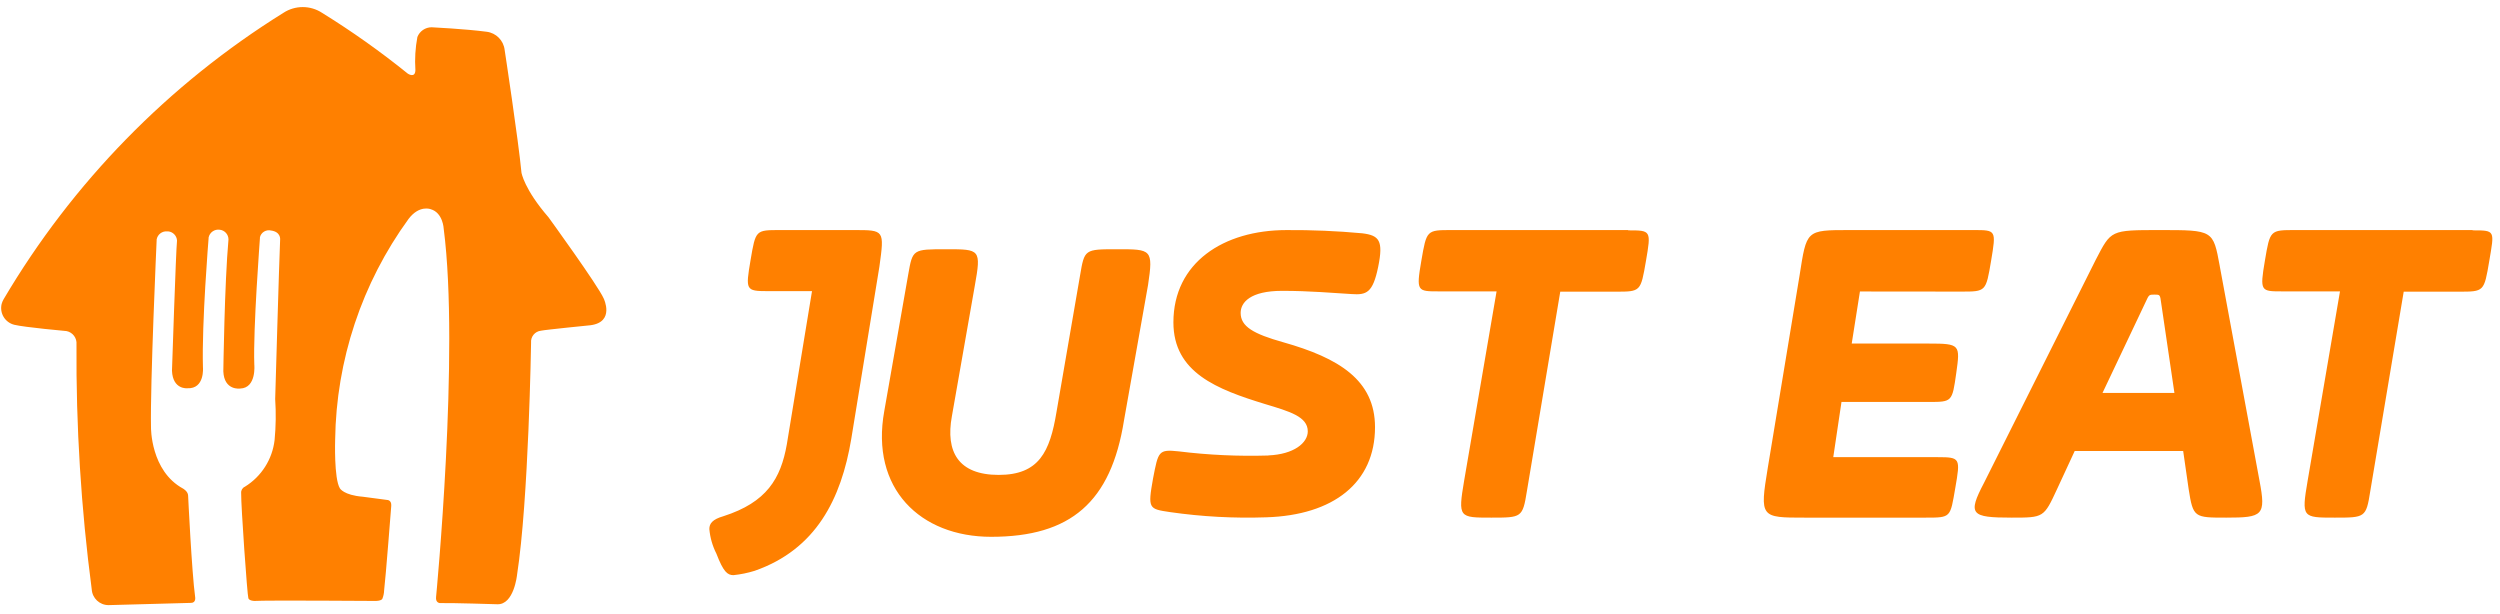
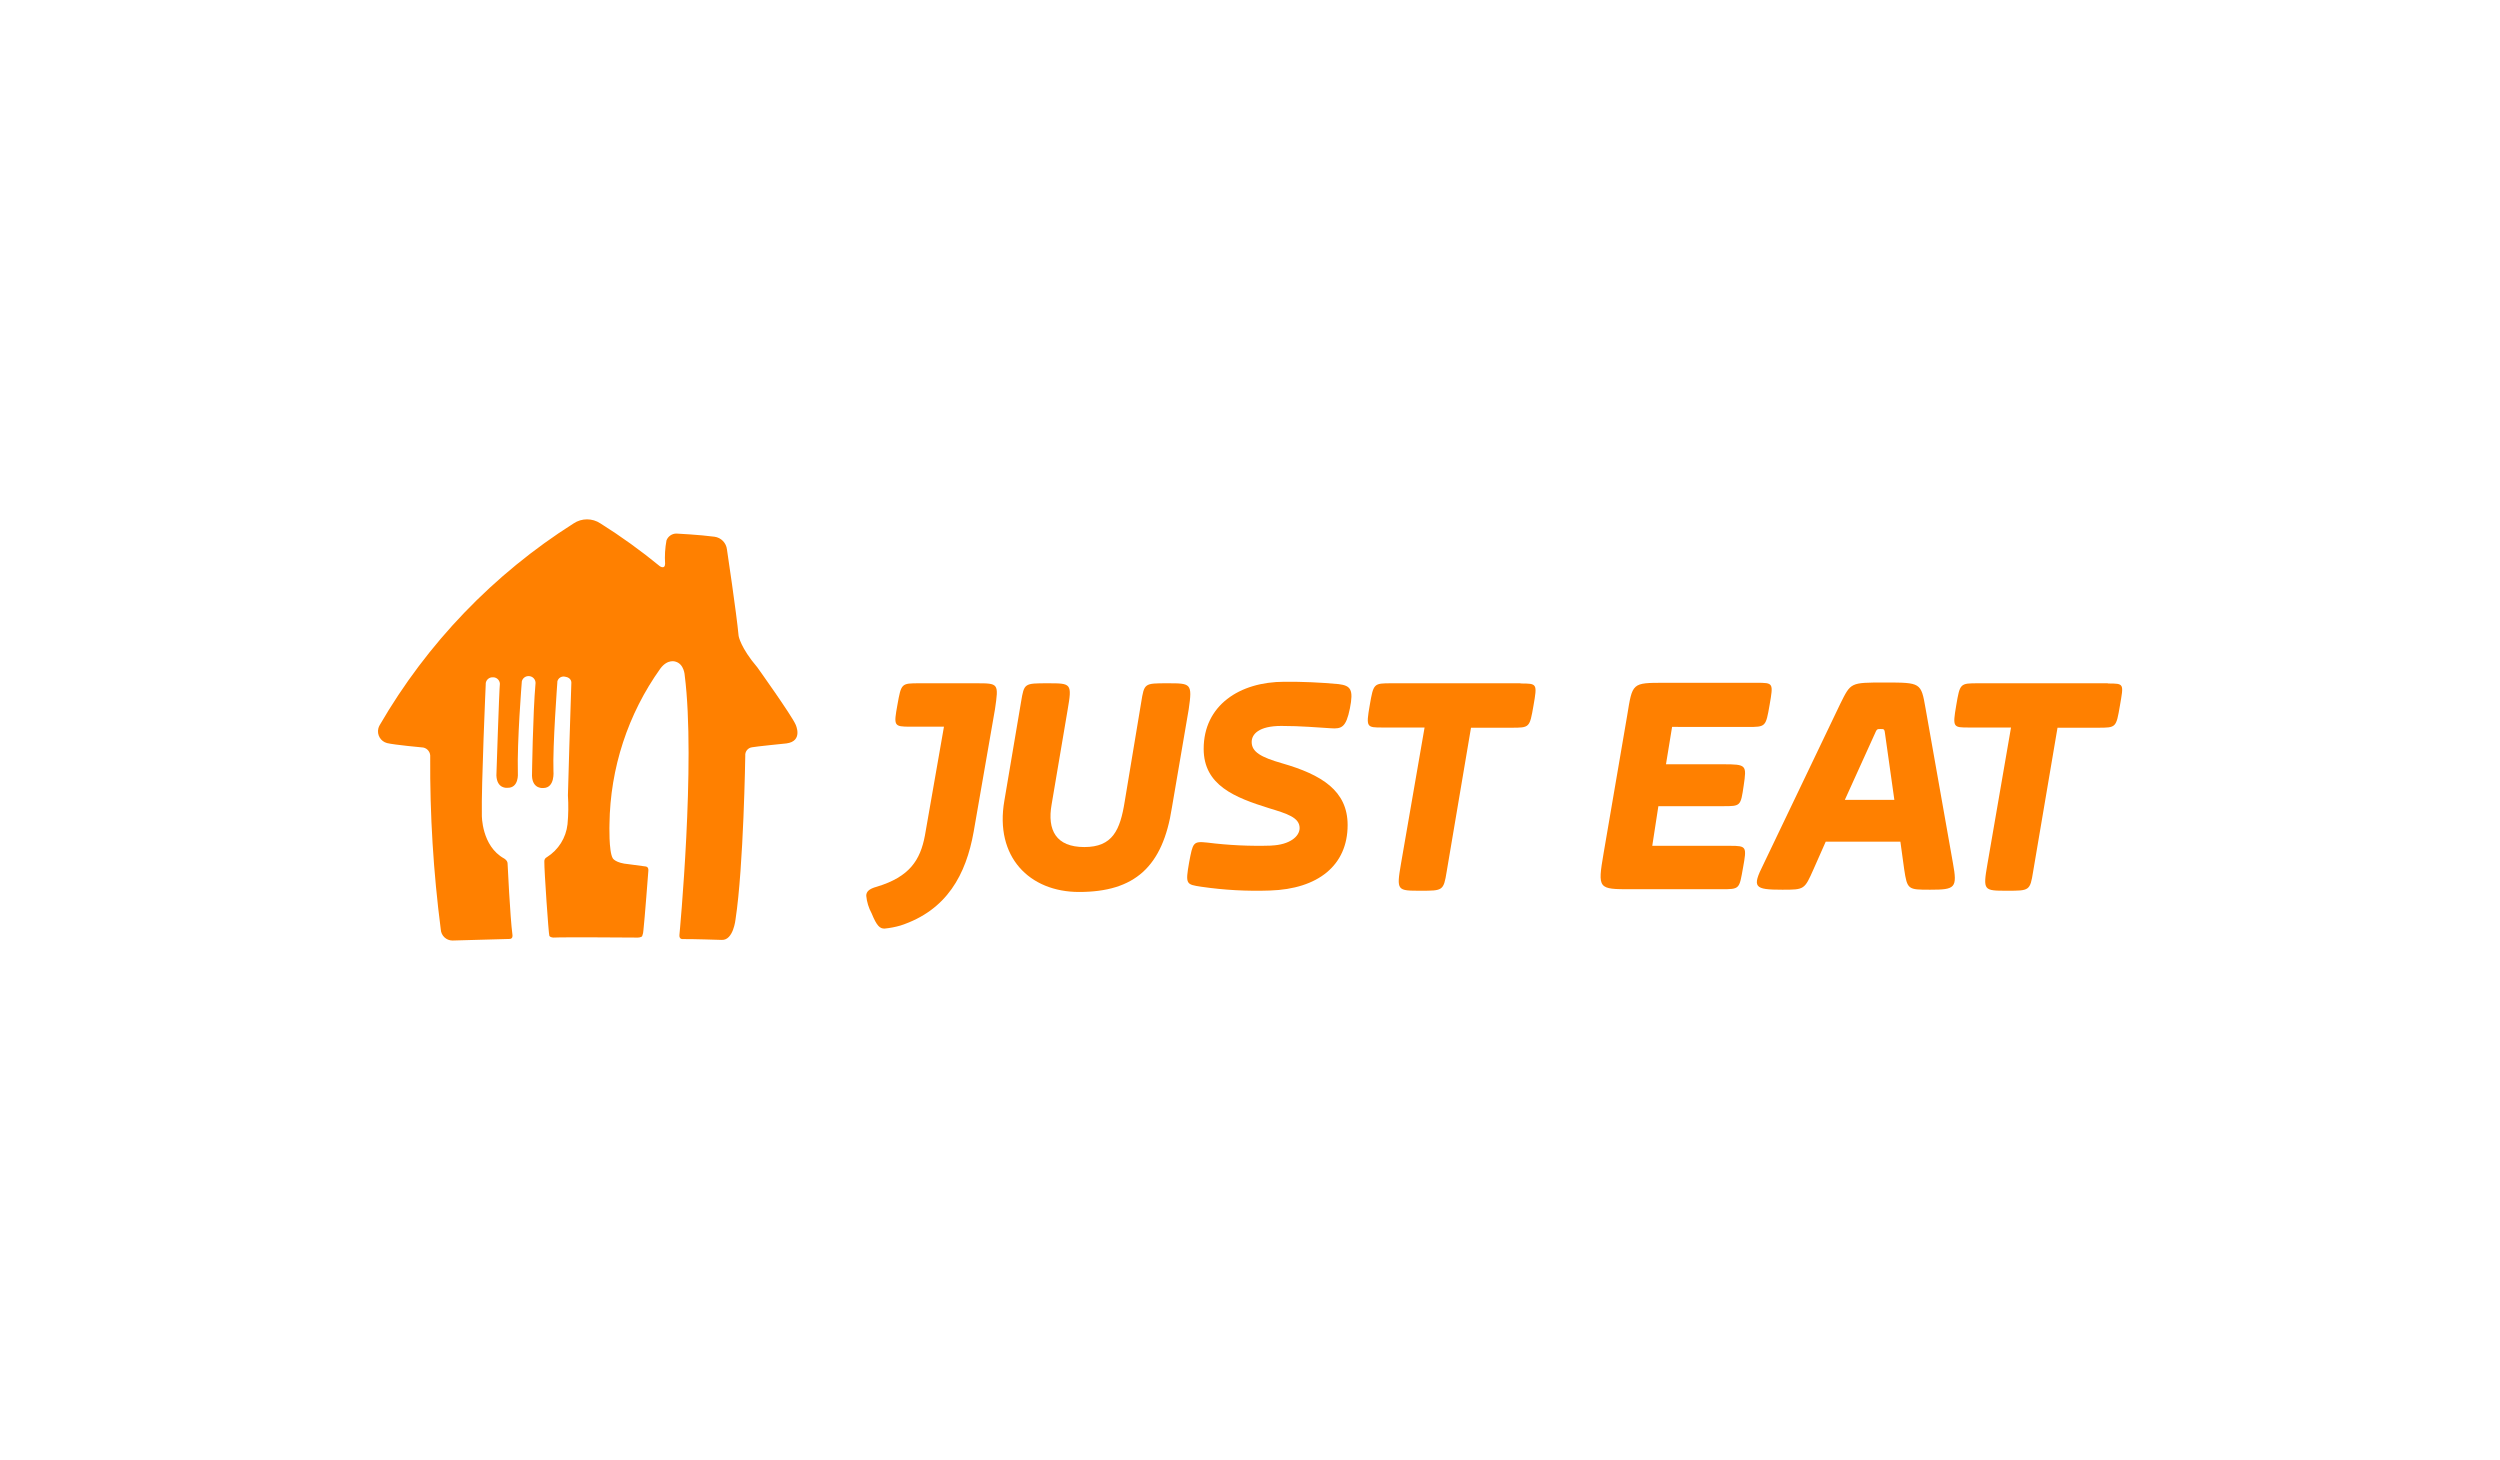
- <svg xmlns="http://www.w3.org/2000/svg" viewBox="0 0 163 40">
-   <path d="M18.477.838a2.302 2.302 0 012.523 0A54.694 54.694 0 0126.587 4.8s.484.33.497-.229a8.578 8.578 0 01.129-2.158 1 1 0 01.929-.635s2.193.108 3.587.292a1.349 1.349 0 011.174 1.187s.897 5.88 1.097 8c0 0 .174 1.08 1.761 2.908 0 0 3.226 4.445 3.6 5.295 0 0 .749 1.537-.864 1.746 0 0-2.942.292-3.226.356a.726.726 0 00-.645.787s-.155 10.229-.916 15.143c0 0-.2 1.95-1.29 1.905 0 0-3.026-.095-3.73-.076 0 0-.303 0-.258-.4 0 0 1.542-15.95.497-24.013 0 0-.045-1.041-.852-1.27 0 0-.735-.292-1.438.635a25.029 25.029 0 00-4.787 14.394s-.084 2.54.31 3.174c0 0 .244.445 1.496.546l1.587.21s.29 0 .265.38c0 0-.362 4.68-.465 5.512-.006.19-.045.376-.116.552 0 0-.058.159-.555.14 0 0-6.993-.05-7.78 0 0 0-.33 0-.4-.171-.071-.172-.484-6.039-.471-6.87a.413.413 0 01.245-.407 4.131 4.131 0 001.935-3.04c.085-.89.098-1.783.039-2.674 0 0 .258-8.971.323-10.413 0 0 .051-.489-.594-.577a.611.611 0 00-.454.071.593.593 0 00-.269.367v.05c0 .051-.451 5.918-.367 8.254 0 0 .154 1.53-.923 1.562 0 0-1.045.153-1.097-1.123 0 0 .078-5.753.336-8.597a.638.638 0 00-.574-.635.644.644 0 00-.723.514.14.14 0 000 .05s-.452 5.506-.368 8.414c0 0 .13 1.41-1.013 1.358 0 0-.954.108-1.006-1.143 0 0 .258-7.879.329-8.488a.64.64 0 00-.574-.597h-.065a.643.643 0 00-.69.527.182.182 0 000 .057s-.426 9.422-.368 12.19c0 0-.039 2.845 2.097 4 0 0 .316.178.323.451 0 0 .238 4.997.458 6.61 0 0 .077.387-.271.387l-5.375.146a1.095 1.095 0 01-1.096-1.029 116.487 116.487 0 01-.994-15.968.814.814 0 00-.645-.87s-2.748-.247-3.413-.412a1.124 1.124 0 01-.82-1.365c.029-.102.07-.2.123-.293A54.8 54.8 0 0118.477.838zM55.697 15H50.84c-1.572 0-1.572 0-1.903 1.956-.33 1.956-.325 2.026 1.117 2.026h2.889L51.3 28.977c-.395 2.233-1.311 3.774-4.135 4.68-.721.207-.916.484-.916.836.05.563.207 1.108.46 1.604.456 1.19.722 1.403 1.112 1.403.468-.048.93-.143 1.382-.283 4-1.396 5.642-4.68 6.298-8.592l1.837-11.247C57.664 15 57.664 15 55.697 15m17.141 1.25c-2.13 0-2.13 0-2.419 1.713l-1.535 8.897c-.429 2.6-1.139 4.104-3.768 4.104-2.63 0-3.48-1.503-3.052-3.832l1.49-8.485c.43-2.397.352-2.397-1.848-2.397-2.201 0-2.201 0-2.49 1.645l-1.56 8.898C56.735 31.858 60.004 35 64.623 35c5.182 0 7.812-2.255 8.662-7.591l1.568-8.83c.352-2.329.211-2.329-1.99-2.329m9.83 13.443c1.673-.068 2.574-.818 2.574-1.569 0-.96-1.183-1.298-2.78-1.778-3.132-.96-5.981-2.049-5.981-5.328 0-3.894 3.269-6.017 7.371-6.017 1.65-.011 3.299.058 4.941.21 1.109.135 1.39.473 1.04 2.184-.35 1.71-.764 1.845-1.735 1.778-1.183-.068-2.718-.21-4.521-.21-2.086 0-2.712.757-2.712 1.44 0 .886.833 1.366 2.78 1.913 3.614 1.022 5.981 2.461 5.981 5.537 0 3.624-2.711 5.74-7.095 5.876a35.454 35.454 0 01-6.263-.339c-1.397-.209-1.466-.209-1.115-2.19.345-1.772.345-1.913 1.666-1.772 1.938.24 3.891.33 5.843.271M106.156 15h-11.51c-1.631 0-1.631 0-1.975 2.002-.343 2.002-.27 1.996 1.16 1.996h3.746l-2.116 12.347c-.404 2.405-.337 2.405 1.773 2.405 1.974 0 2.042 0 2.318-1.717l2.177-13.016h3.611c1.632 0 1.632 0 1.975-1.996.343-1.996.337-2.002-1.159-2.002m21.726 3.993c1.6 0 1.6 0 1.937-2.006.336-2.006.33-2.006-1.137-2.006H120.6c-2.874 0-2.802 0-3.271 2.978l-2.069 12.52c-.535 3.252-.469 3.252 2.405 3.252h7.884c1.672 0 1.6 0 1.936-1.937.337-1.938.331-2.006-1.136-2.006h-6.82l.536-3.6h5.677c1.539 0 1.539 0 1.804-1.87.264-1.868.264-1.937-1.804-1.937h-5.01l.536-3.395 6.614.007zm9.201 6.608l2.812-5.928c.221-.484.221-.484.578-.484.358 0 .364 0 .436.552l.863 5.86h-4.689zm7.645-8.274C144.298 15 144.298 15 140.83 15c-3.248 0-3.176 0-4.183 1.93l-7.287 14.548c-1.085 2.067-.864 2.272 1.799 2.272 2.098 0 2.098 0 2.962-1.862l1.15-2.483h7.072l.357 2.483c.292 1.862.364 1.862 2.455 1.862 2.384 0 2.598-.137 2.163-2.414l-2.591-13.99zM161.214 15h-11.57c-1.637 0-1.637 0-1.974 2.002-.337 2.002-.276 1.996 1.152 1.996h3.745l-2.109 12.347c-.41 2.405-.343 2.405 1.771 2.405 1.974 0 2.041 0 2.311-1.717l2.182-13.016h3.603c1.637 0 1.637 0 1.974-1.996.337-1.996.41-2.002-1.085-2.002" fill="#FF8000" />
+ <svg xmlns="http://www.w3.org/2000/svg" viewBox="0 0 364.53 212.86">
+   <g fill="#ff8000">
+     <path d="m83.64 76.32a3.52 3.52 0 0 1 3.91 0 84.49 84.49 0 0 1 8.66 6.24s.75.52.77-.36a13.77 13.77 0 0 1 .2-3.4 1.55 1.55 0 0 1 1.44-1s3.4.17 5.56.46a2.11 2.11 0 0 1 1.82 1.87s1.39 9.26 1.7 12.6c0 0 .27 1.7 2.73 4.58 0 0 5 7 5.58 8.34 0 0 1.16 2.42-1.34 2.75 0 0-4.56.46-5 .56a1.14 1.14 0 0 0 -1 1.24s-.24 16.11-1.42 23.85c0 0-.31 3.07-2 3 0 0-4.69-.15-5.78-.12 0 0-.47 0-.4-.63 0 0 2.39-25.12.77-37.82 0 0-.07-1.64-1.32-2 0 0-1.14-.46-2.23 1a39.85 39.85 0 0 0 -7.42 22.67s-.13 4 .48 5c0 0 .38.7 2.32.86l2.46.33s.45 0 .41.6c0 0-.56 7.37-.72 8.68a2.6 2.6 0 0 1 -.18.87s-.09.25-.86.22c0 0-10.84-.08-12.06 0 0 0-.51 0-.62-.27s-.75-9.51-.73-10.82a.65.65 0 0 1 .38-.64 6.52 6.52 0 0 0 3-4.79 26.5 26.5 0 0 0 .06-4.21s.4-14.13.5-16.4c0 0 .08-.77-.92-.91a.93.93 0 0 0 -1.12.69s0 0 0 .08-.7 9.32-.57 13c0 0 .24 2.41-1.43 2.46 0 0-1.62.24-1.7-1.77 0 0 .12-9.06.52-13.54a1 1 0 0 0 -.89-1 1 1 0 0 0 -1.12.81.22.22 0 0 0 0 .08s-.7 8.67-.57 13.25c0 0 .2 2.22-1.57 2.14 0 0-1.48.17-1.56-1.8 0 0 .4-12.41.51-13.37a1 1 0 0 0 -.89-.94h-.1a1 1 0 0 0 -1.07.83.28.28 0 0 0 0 .09s-.66 14.84-.57 19.2c0 0-.06 4.48 3.25 6.3 0 0 .49.28.5.71 0 0 .37 7.87.71 10.41 0 0 .12.61-.42.61l-8.33.23a1.71 1.71 0 0 1 -1.7-1.62 186.47 186.47 0 0 1 -1.54-25.15 1.28 1.28 0 0 0 -1-1.37s-4.26-.39-5.29-.65a1.77 1.77 0 0 1 -1.27-2.15 2 2 0 0 1 .19-.46 85.67 85.67 0 0 1 28.28-29.42z" />
+     <path d="m142.3 99.63h-8.22c-2.66 0-2.66 0-3.22 3.11s-.55 3.22 1.89 3.22h4.89l-2.78 15.89c-.67 3.55-2.22 6-7 7.44-1.22.33-1.55.77-1.55 1.33a6.65 6.65 0 0 0 .78 2.55c.77 1.89 1.22 2.23 1.88 2.23a12.63 12.63 0 0 0 2.34-.45c6.77-2.22 9.55-7.44 10.66-13.66l3.11-17.88c.55-3.78.55-3.78-2.78-3.78" />
+     <path d="m170.18 99.63c-3.33 0-3.33 0-3.78 2.78l-2.4 14.44c-.67 4.22-1.78 6.66-5.89 6.66s-5.44-2.44-4.77-6.22l2.33-13.77c.67-3.89.55-3.89-2.89-3.89s-3.44 0-3.89 2.67l-2.44 14.44c-1.44 8.22 3.67 13.32 10.89 13.32 8.1 0 12.21-3.66 13.54-12.32l2.45-14.33c.55-3.78.33-3.78-3.11-3.78" />
+     <path d="m185.39 123.29c2.67-.11 4.11-1.33 4.11-2.55 0-1.56-1.89-2.11-4.44-2.89-5-1.56-9.55-3.33-9.55-8.66 0-6.33 5.22-9.78 11.77-9.78a78.56 78.56 0 0 1 7.89.34c1.77.22 2.22.77 1.66 3.55s-1.22 3-2.77 2.89c-1.89-.11-4.34-.34-7.22-.34-3.33 0-4.33 1.23-4.33 2.34 0 1.44 1.33 2.22 4.44 3.11 5.77 1.66 9.55 4 9.55 9 0 5.89-4.33 9.33-11.33 9.55a55.67 55.67 0 0 1 -10-.55c-2.23-.34-2.34-.34-1.78-3.56.55-2.88.55-3.11 2.66-2.88a59.69 59.69 0 0 0 9.33.44" />
+     <path d="m221.71 99.63h-18.77c-2.66 0-2.66 0-3.22 3.23s-.44 3.22 1.89 3.22h6.11l-3.45 19.92c-.66 3.88-.55 3.88 2.89 3.88 3.22 0 3.33 0 3.78-2.77l3.55-21h5.89c2.66 0 2.66 0 3.22-3.22s.55-3.23-1.89-3.23" />
+     <path d="m254.81 106c2.66 0 2.66 0 3.22-3.22s.55-3.22-1.89-3.22h-13.44c-4.78 0-4.66 0-5.44 4.78l-3.44 20.1c-.89 5.22-.78 5.22 4 5.22h13.11c2.78 0 2.66 0 3.22-3.11s.55-3.22-1.89-3.22h-11.34l.89-5.78h9.44c2.56 0 2.56 0 3-3s.44-3.11-3-3.11h-8.33l.89-5.45z" />
+     <path d="m269 116.63 4.33-9.55c.34-.78.34-.78.89-.78s.56 0 .67.89l1.33 9.44zm11.77-13.33c-.66-3.78-.66-3.78-6-3.78-5 0-4.89 0-6.44 3.11l-11.22 23.44c-1.67 3.33-1.33 3.66 2.77 3.66 3.23 0 3.23 0 4.56-3l1.77-4h10.89l.55 4c.45 3 .56 3 3.78 3 3.67 0 4-.22 3.33-3.89z" />
+     <path d="m307.34 99.63h-18.88c-2.67 0-2.67 0-3.22 3.23s-.45 3.22 1.88 3.22h6.11l-3.44 19.92c-.67 3.88-.56 3.88 2.89 3.88 3.22 0 3.33 0 3.77-2.77l3.56-21h5.88c2.67 0 2.67 0 3.22-3.22s.67-3.23-1.77-3.23" />
+   </g>
</svg>
